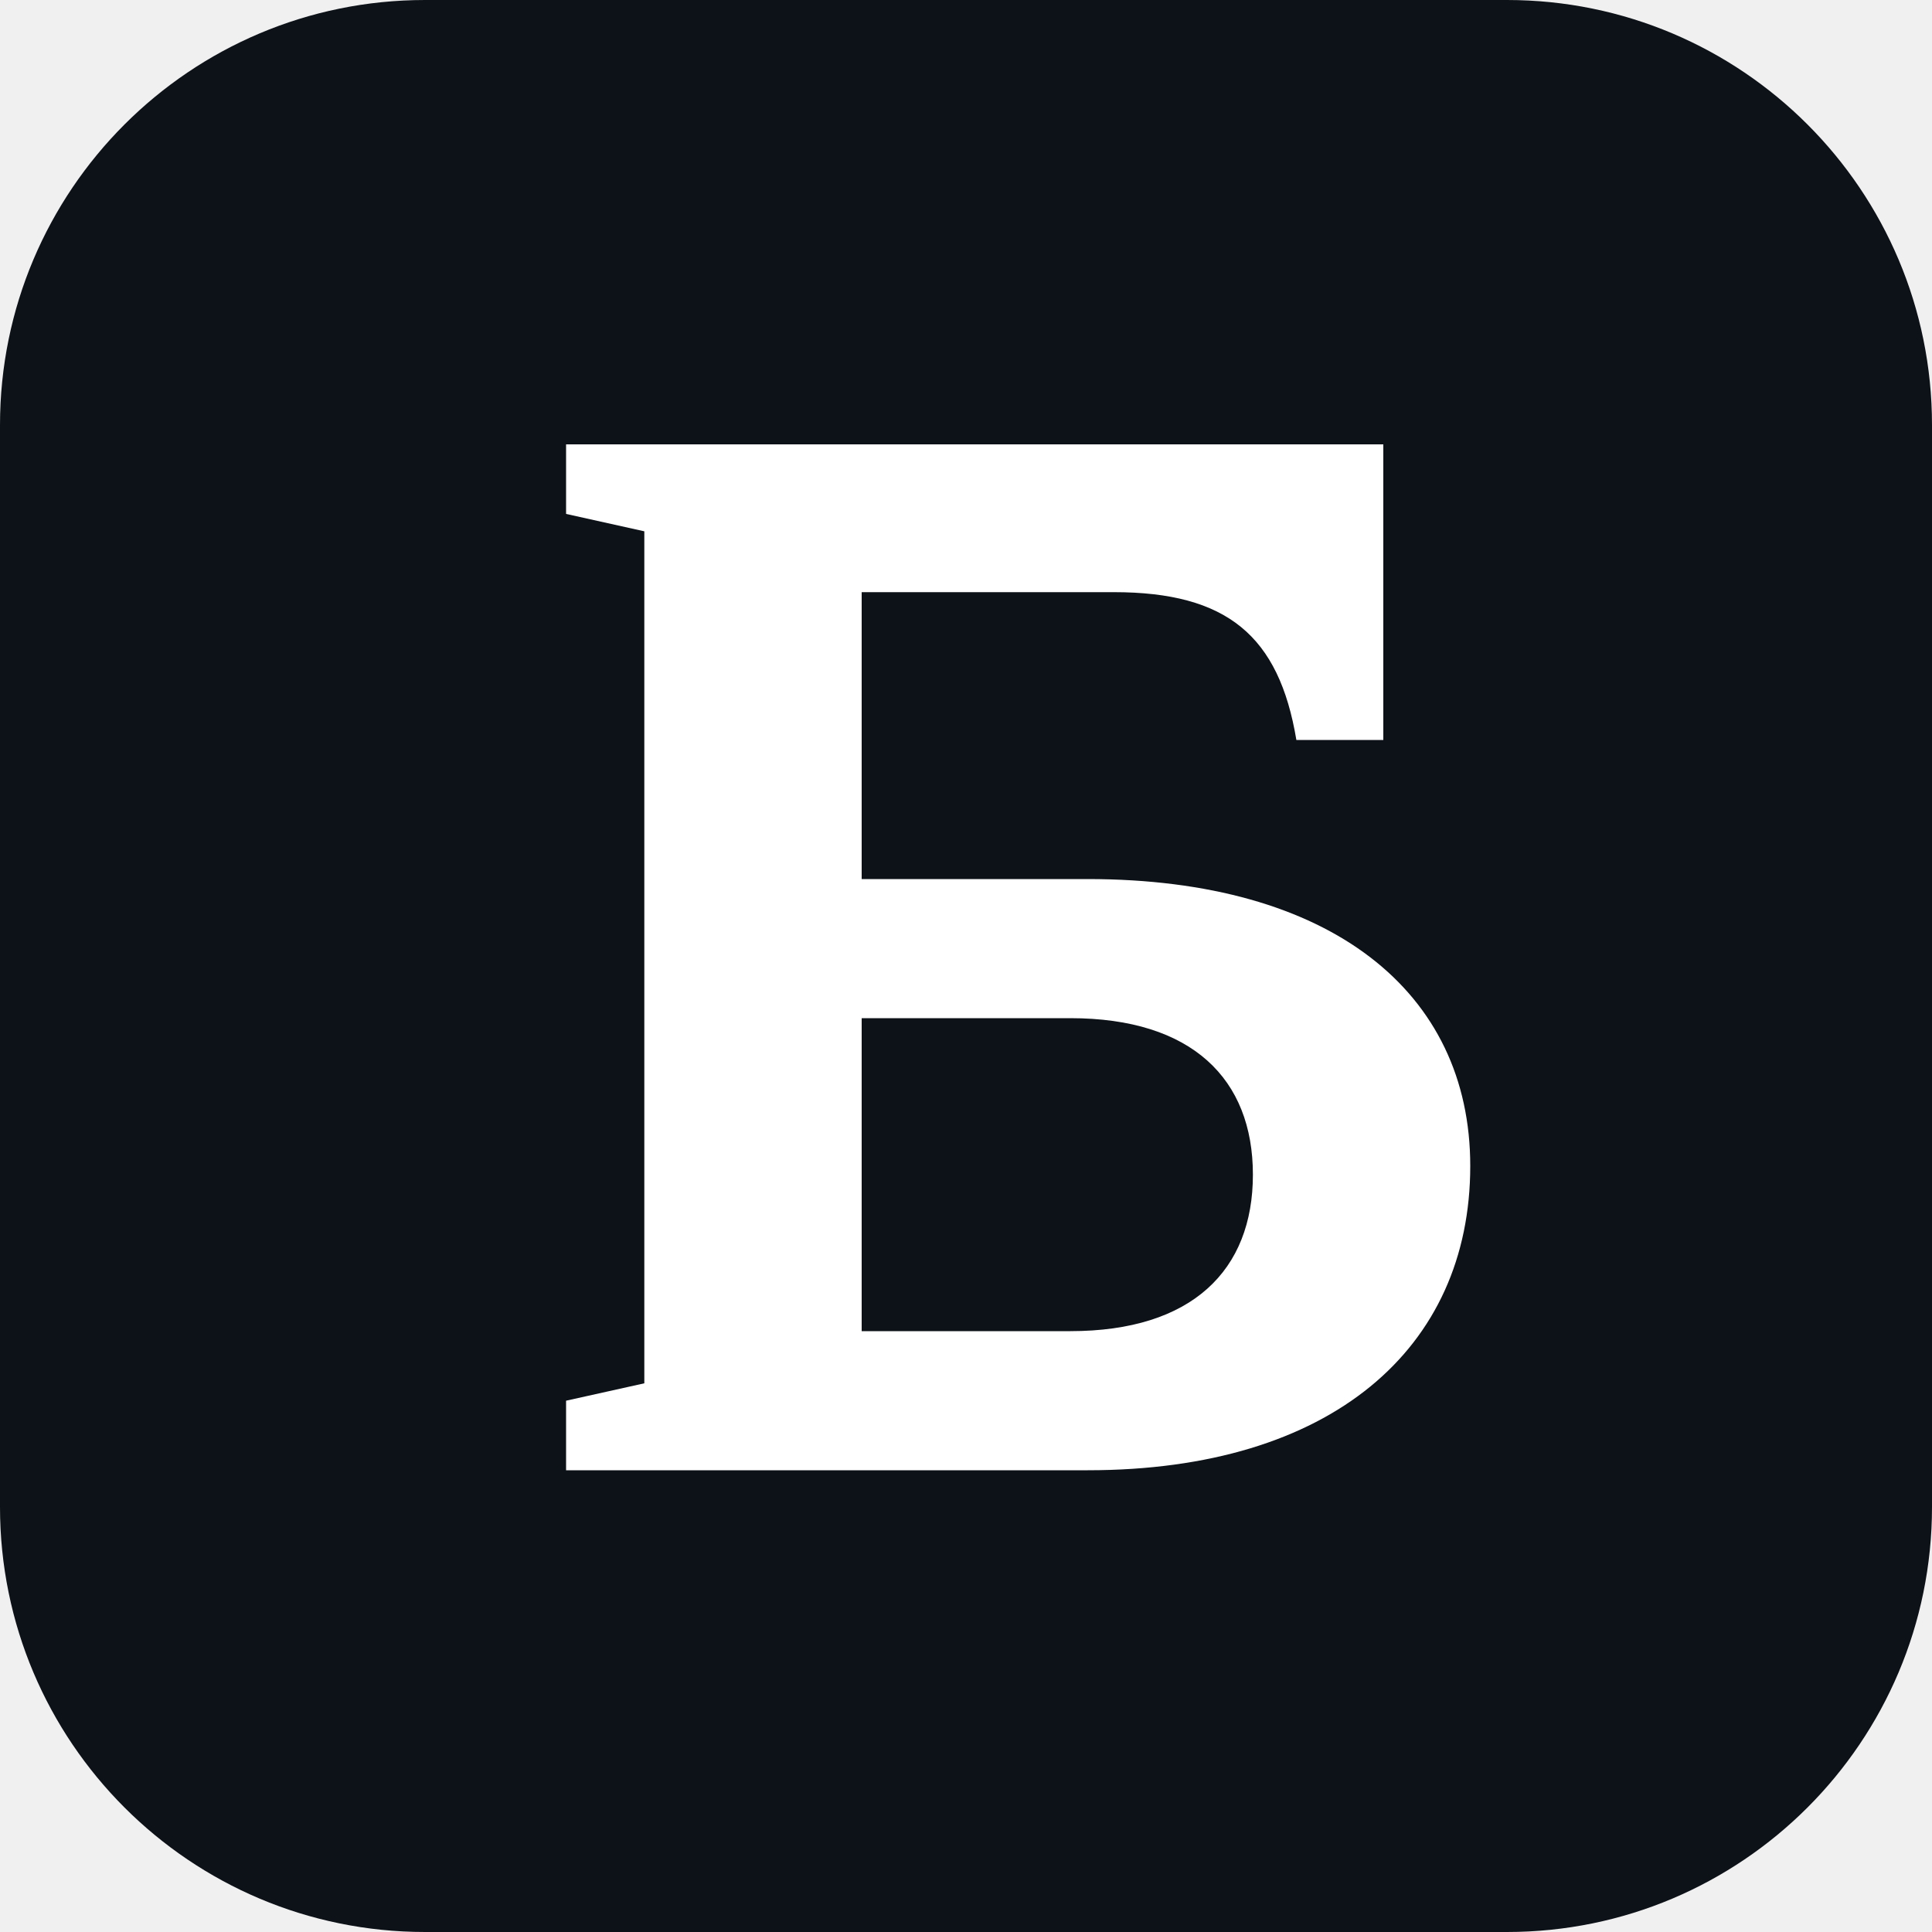
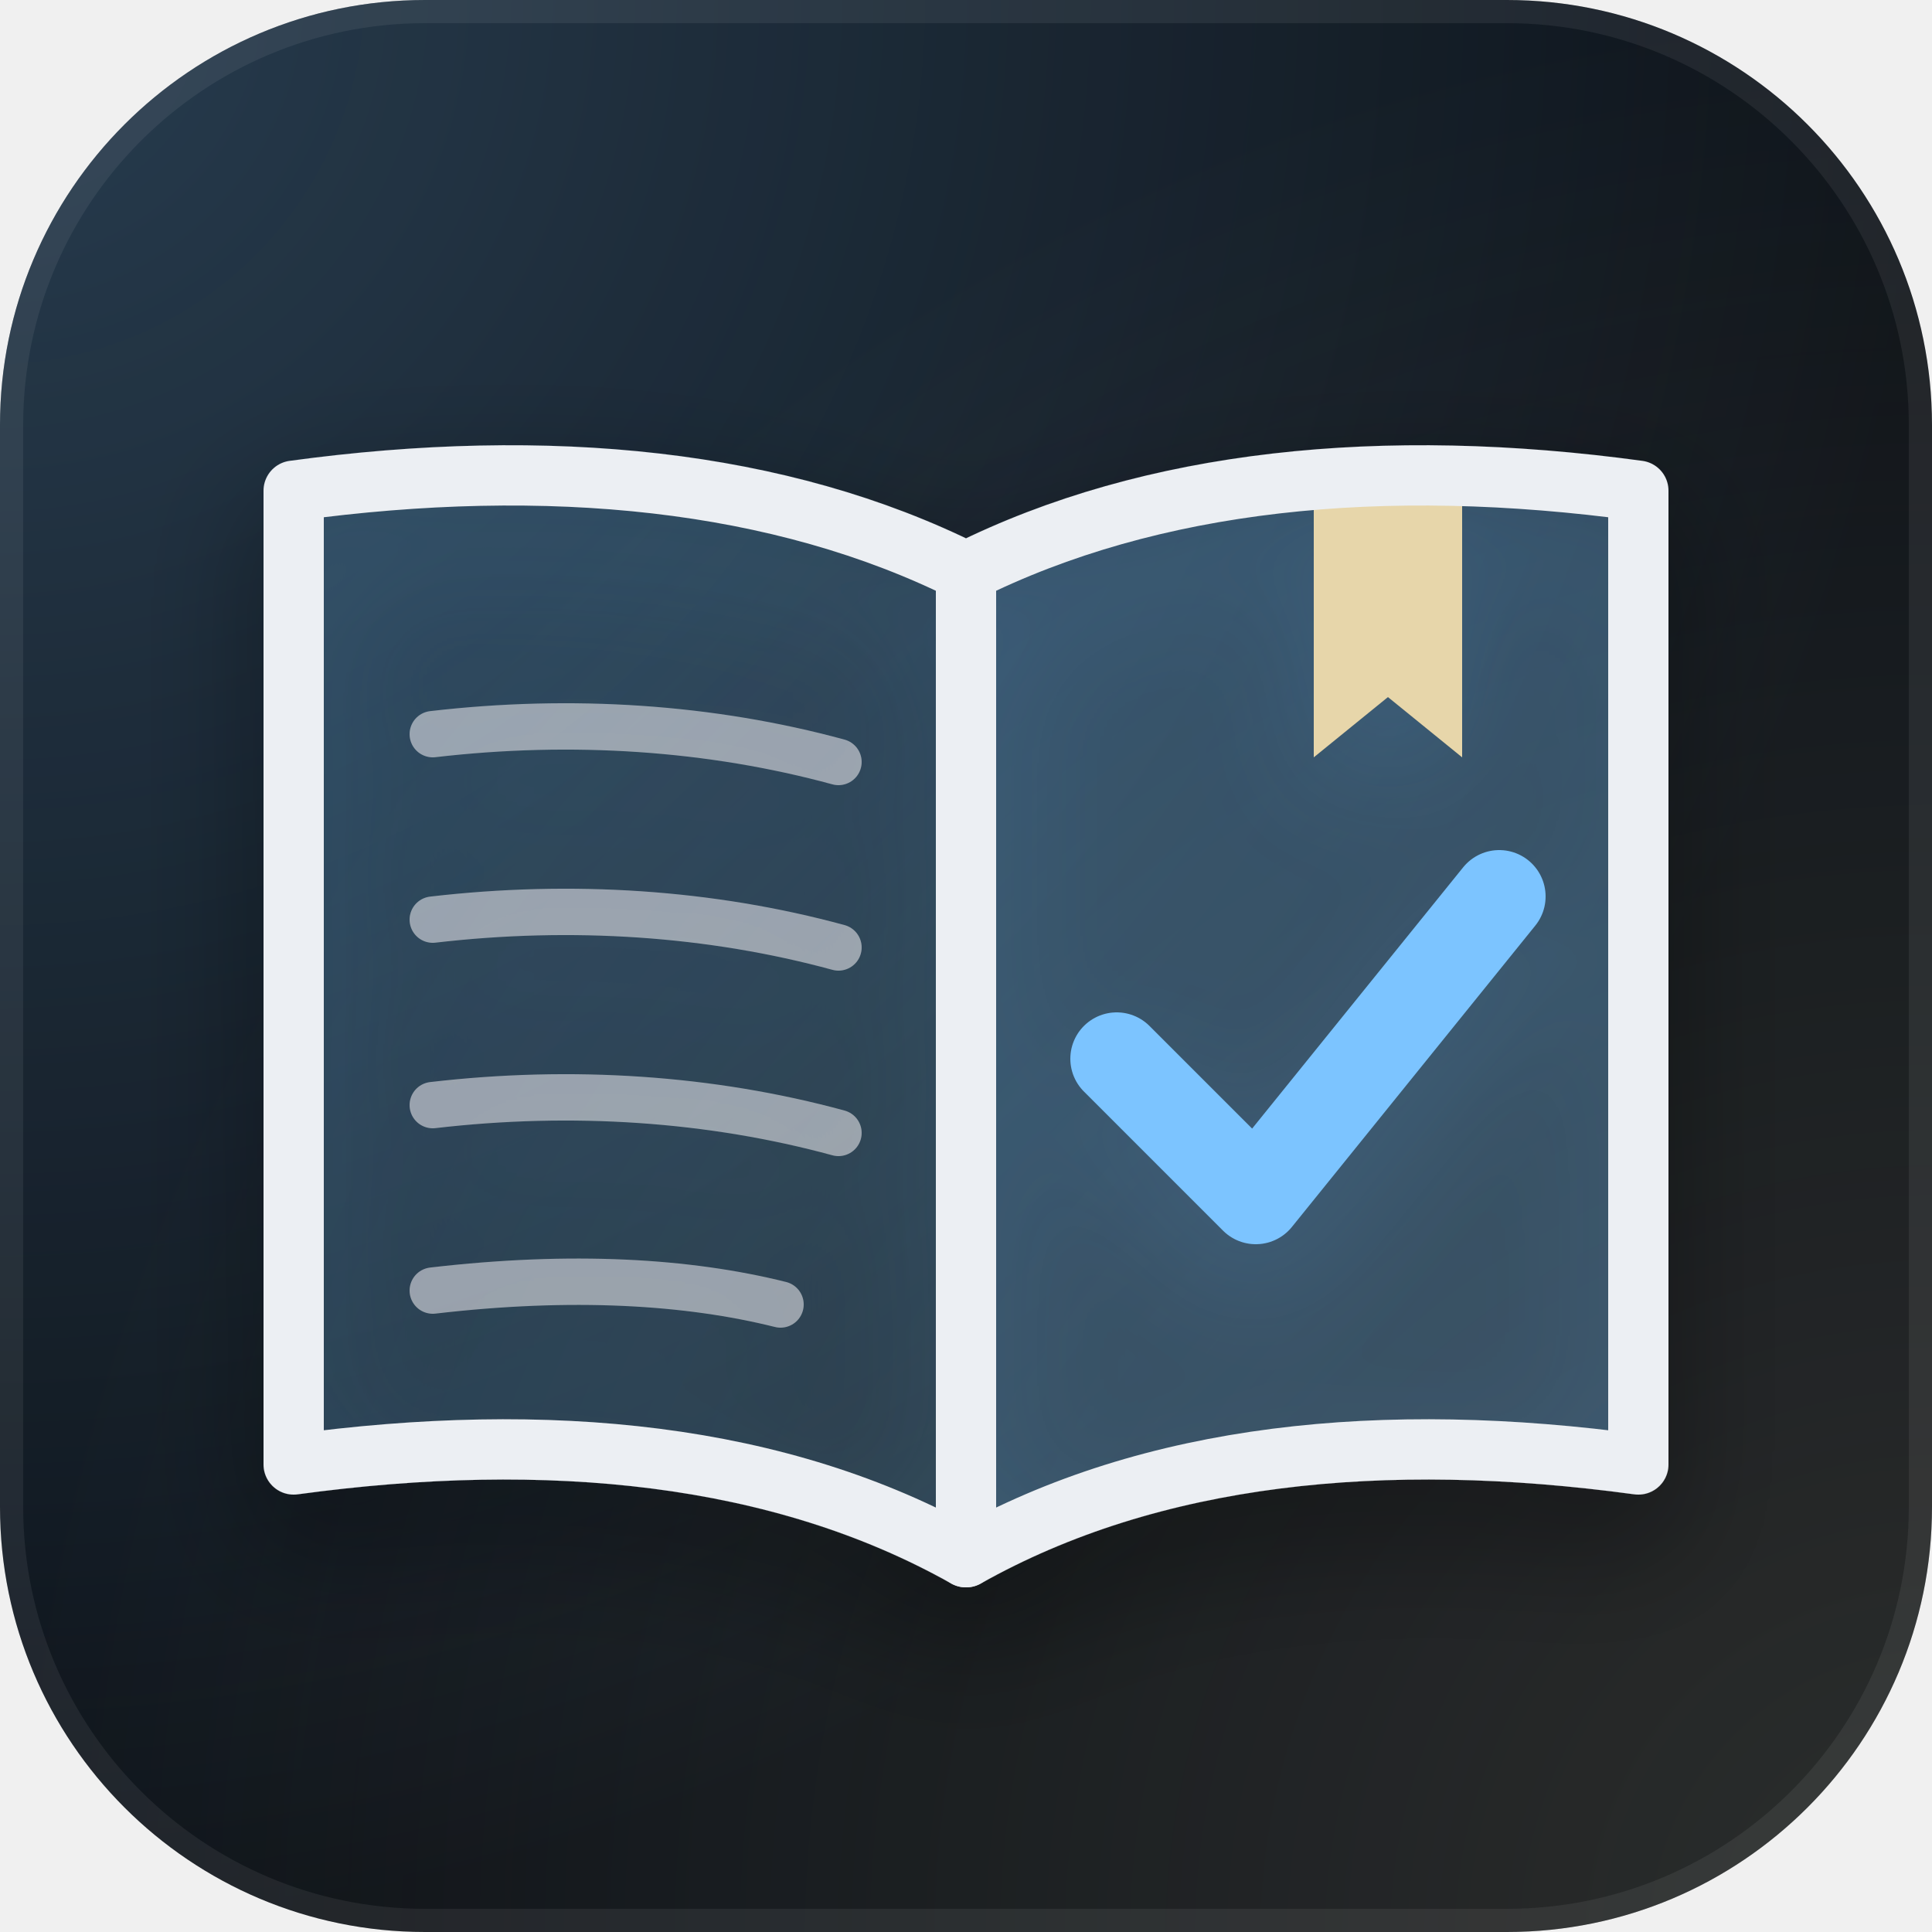
<svg xmlns="http://www.w3.org/2000/svg" viewBox="0 0 100 100">
-   <rect width="100" height="100" rx="22" fill="#0D1218" />
-   <path transform="translate(5 5) scale(.9)" fill="#FFFFFF" fill-rule="evenodd" d="M27 20H74V37H69C68 31 65 28.5 58.5 28.5H44V45H57C71 45 79 51.5 79 61.5C79 72 71 79 57 79H27V75L31.5 74V25L27 24ZM44 53V71H56C63 71 66.5 67.5 66.5 62C66.5 56.5 63 53 56 53Z" />
+   <defs>
+     <radialGradient id="af" cx="0" cy="0" r="1">
+       <stop offset="0" stop-color="#7CC4FF" stop-opacity="0.24" />
+       <stop offset="1" stop-color="#7CC4FF" stop-opacity="0" />
+     </radialGradient>
+     <radialGradient id="bf" cx="1" cy="1" r="1">
+       <stop offset="0" stop-color="#E7D6AA" stop-opacity="0.14" />
+       <stop offset="1" stop-color="#E7D6AA" stop-opacity="0" />
+     </radialGradient>
+     <clipPath id="cf">
+       <rect width="100" height="100" rx="22" />
+     </clipPath>
+   </defs>
+   <g clip-path="url(#cf)">
+     <rect width="100" height="100" fill="#0D1218" />
+     <rect width="100" height="100" fill="url(#af)" />
+     <rect width="100" height="100" fill="url(#bf)" />
+   </g>
+   <rect x=".6" y=".6" width="98.8" height="98.8" rx="21.4" fill="none" stroke="#FFFFFF" stroke-opacity="0.07" stroke-width="1.2" />
+   <filter id="sf" x="-20%" y="-20%" width="140%" height="140%">
+     <feDropShadow dx="0" dy="2.2" stdDeviation="2.6" flood-color="#000" flood-opacity="0.45" />
+   </filter>
+   <g transform="translate(-10 -10) scale(1.2)" filter="url(#sf)">
+     <path d="M50 33C42 29 32 28 21 29.5V71.5C32 70 42 71 50 75.5Z" fill="#7CC4FF" fill-opacity="0.16" />
+     <path d="M50 33C58 29 68 28 79 29.5V71.5C68 70 58 71 50 75.5Z" fill="#7CC4FF" fill-opacity="0.256" />
+     <path d="M65 28.6V41L68.2 38.4L71.4 41V28.8" fill="#E7D6AA" />
+     <g fill="none" stroke="#ECEFF3" stroke-width="2.6" stroke-linecap="round" stroke-linejoin="round">
+       <path d="M50 33C42 29 32 28 21 29.5V71.5C32 70 42 71 50 75.5C58 71 68 70 79 71.5V29.5C68 28 58 29 50 33Z" />
+       <path d="M50 33V75.5" />
+       <path d="M27 40C33 39.3 39 39.7 44.5 41.2M27 48C33 47.3 39 47.7 44.5 49.2M27 56C33 55.3 39 55.7 44.5 57.2M27 64C33 63.3 38 63.6 42 64.6" stroke-opacity=".55" stroke-width="2" />
+     </g>
+     <path d="M56.5 54L62.5 60L73 47" fill="none" stroke="#7CC4FF" stroke-width="4" stroke-linecap="round" stroke-linejoin="round" />
+   </g>
</svg>
